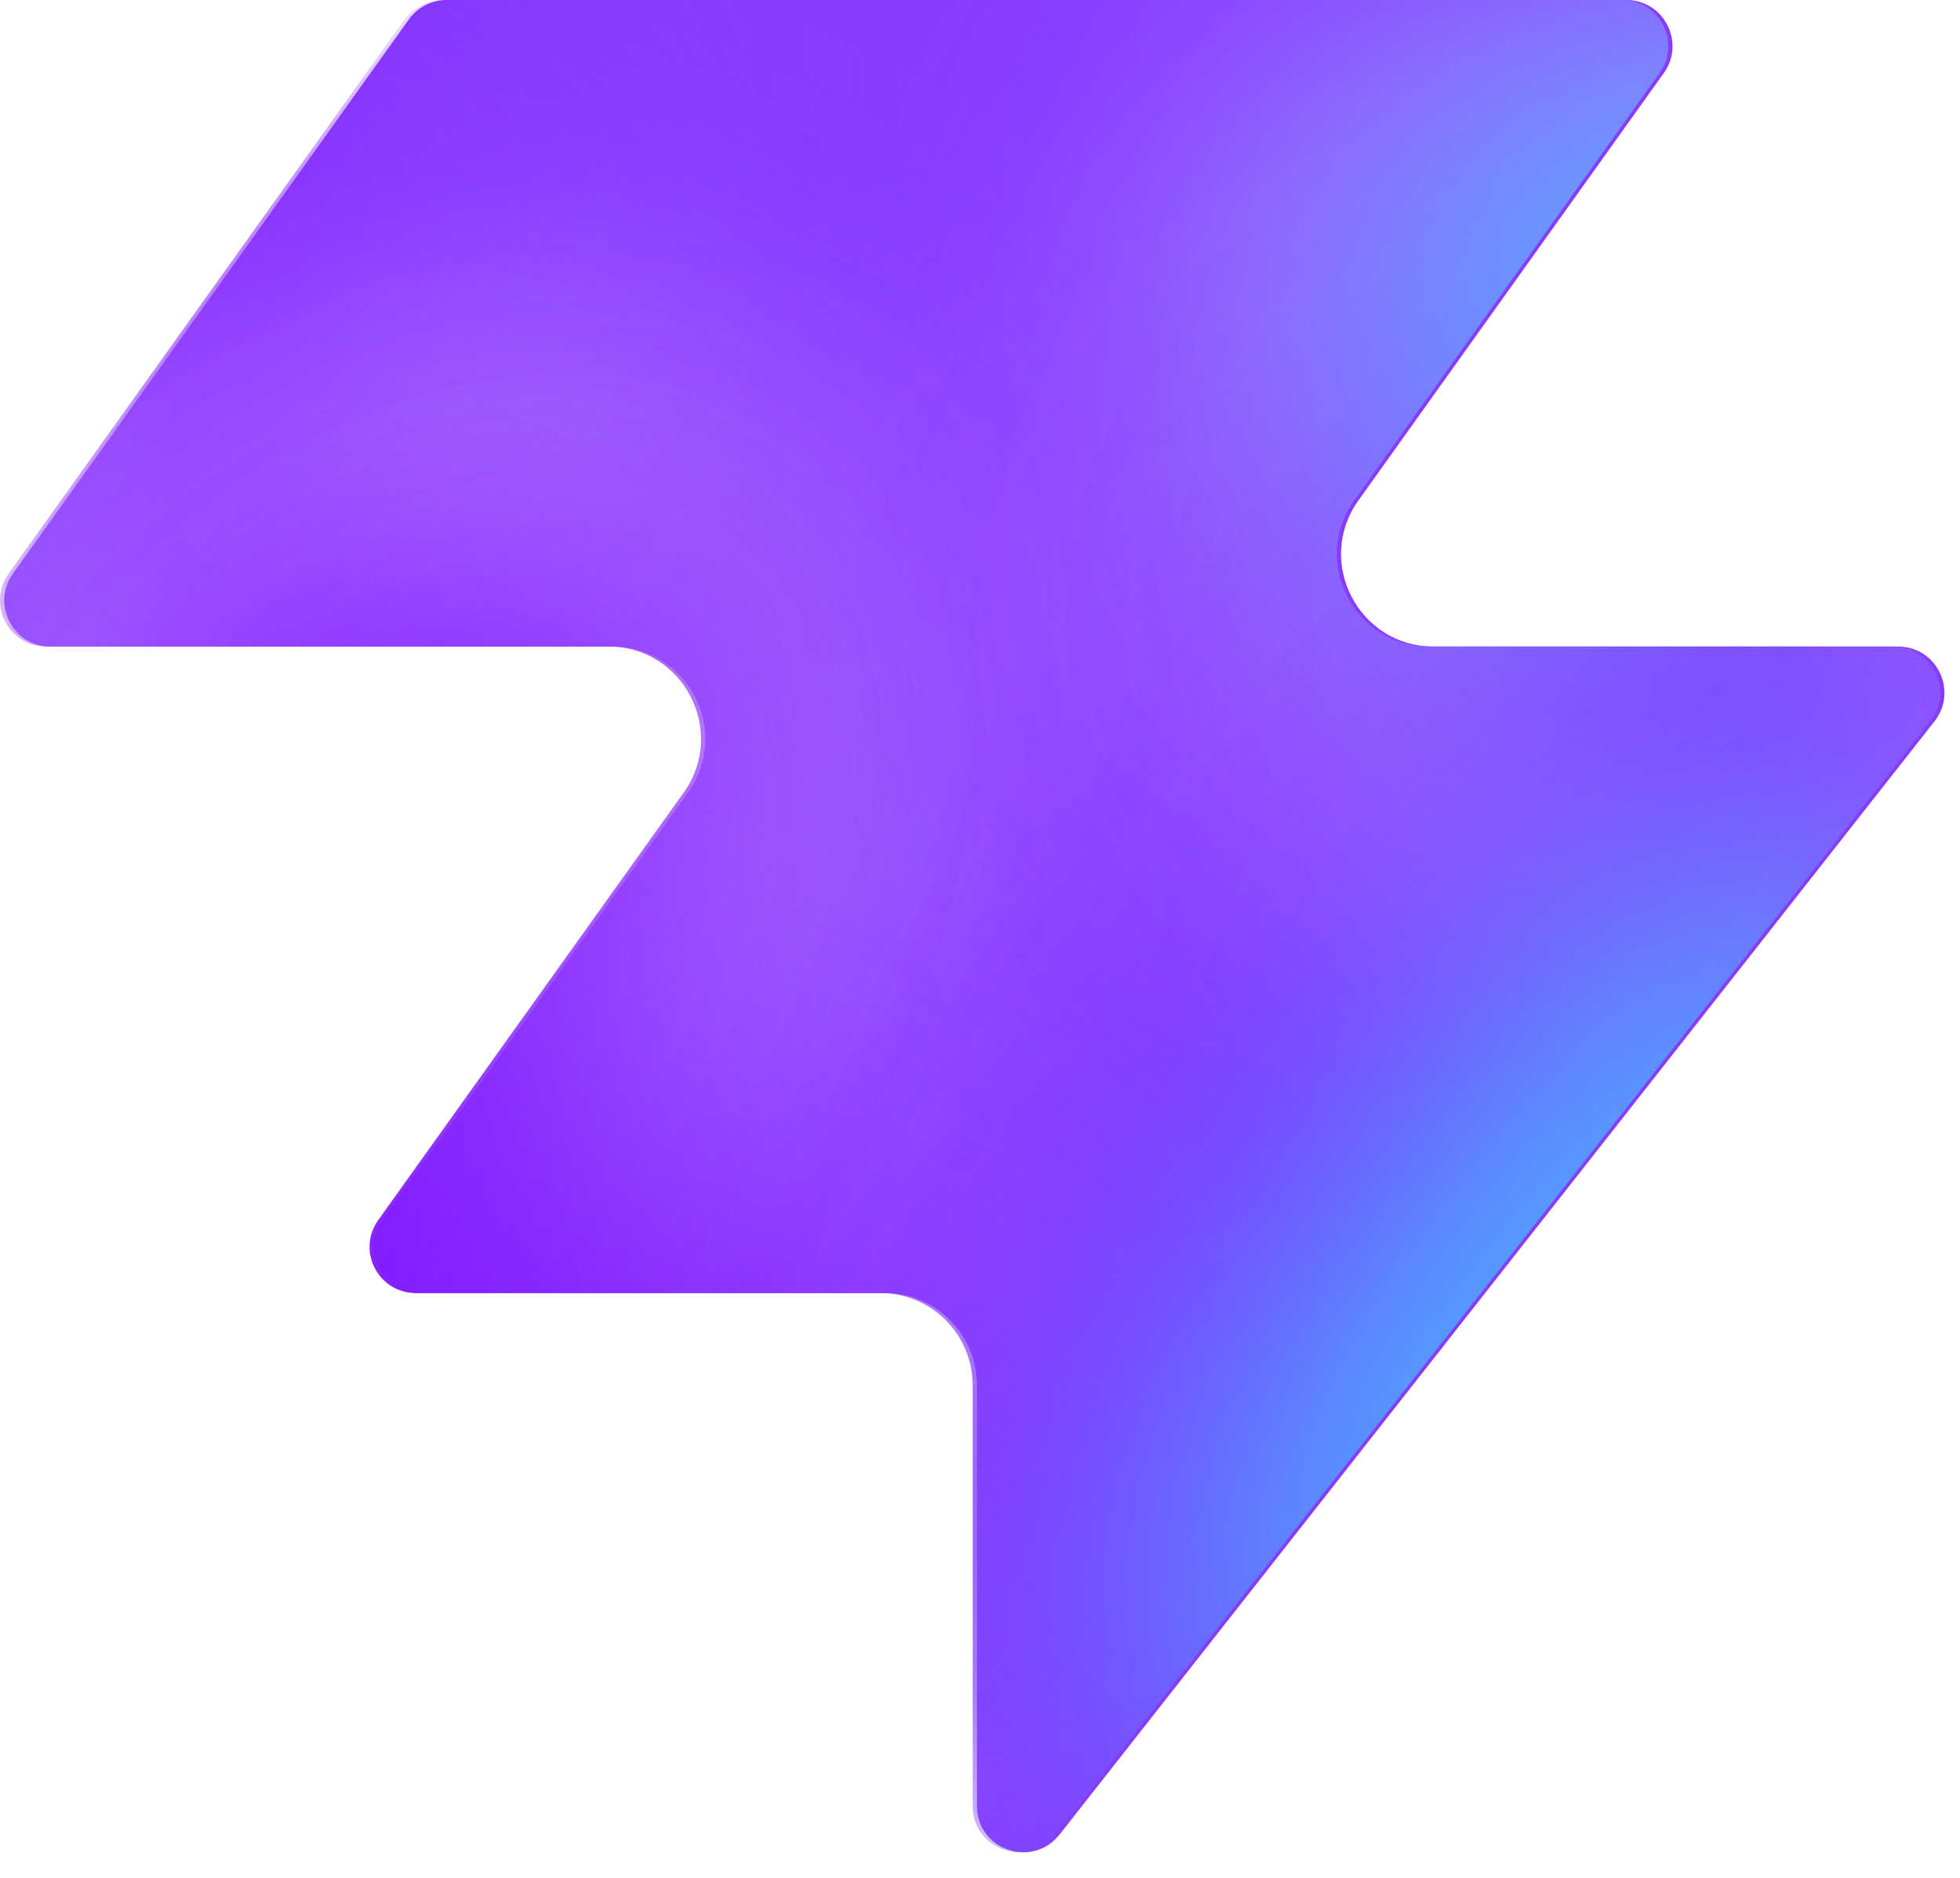
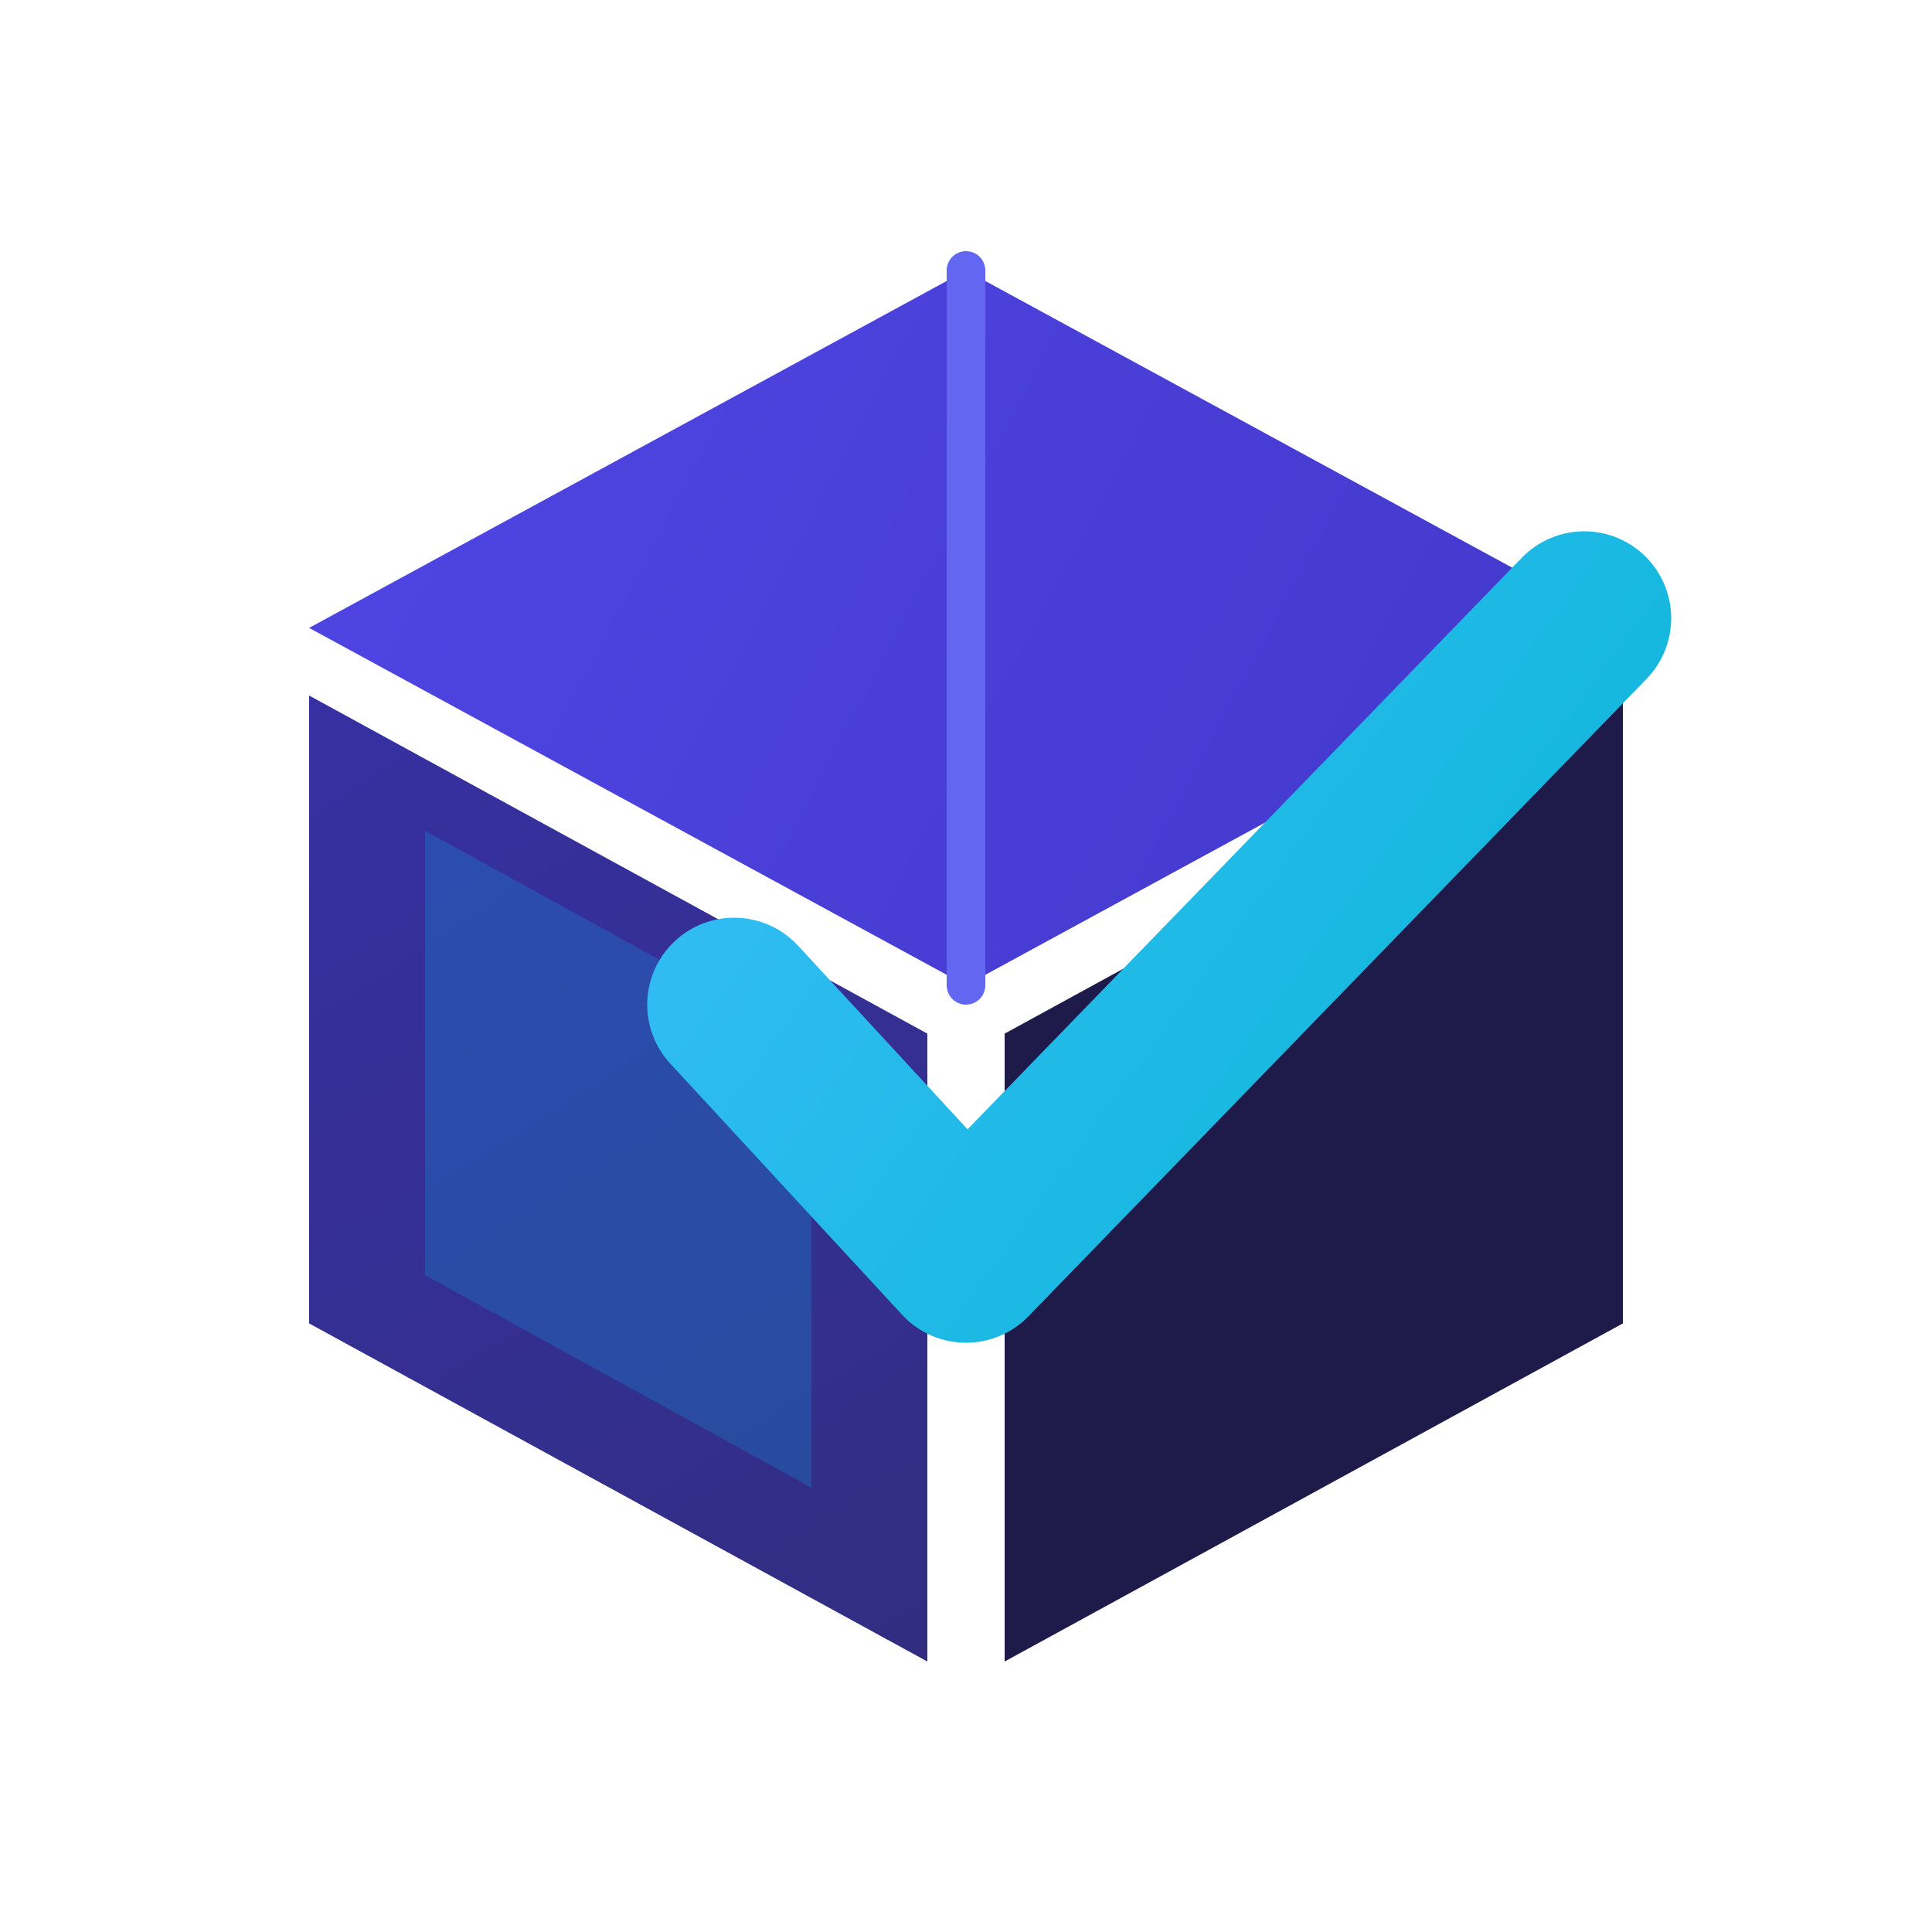
- <svg xmlns="http://www.w3.org/2000/svg" width="48" height="46" fill="none" viewBox="0 0 48 46">
-   <path fill="#863bff" d="M25.946 44.938c-.664.845-2.021.375-2.021-.698V33.937a2.26 2.26 0 0 0-2.262-2.262H10.287c-.92 0-1.456-1.04-.92-1.788l7.48-10.471c1.07-1.497 0-3.578-1.842-3.578H1.237c-.92 0-1.456-1.04-.92-1.788L10.013.474c.214-.297.556-.474.92-.474h28.894c.92 0 1.456 1.04.92 1.788l-7.48 10.471c-1.07 1.498 0 3.579 1.842 3.579h11.377c.943 0 1.473 1.088.89 1.83L25.947 44.94z" style="fill:#863bff;fill:color(display-p3 .525 .23 1);fill-opacity:1" />
-   <mask id="a" width="48" height="46" x="0" y="0" maskUnits="userSpaceOnUse" style="mask-type:alpha">
-     <path fill="#000" d="M25.842 44.938c-.664.844-2.021.375-2.021-.698V33.937a2.26 2.26 0 0 0-2.262-2.262H10.183c-.92 0-1.456-1.04-.92-1.788l7.48-10.471c1.07-1.498 0-3.579-1.842-3.579H1.133c-.92 0-1.456-1.04-.92-1.787L9.91.473c.214-.297.556-.474.92-.474h28.894c.92 0 1.456 1.04.92 1.788l-7.48 10.471c-1.07 1.498 0 3.578 1.842 3.578h11.377c.943 0 1.473 1.088.89 1.832L25.843 44.94z" style="fill:#000;fill-opacity:1" />
-   </mask>
-   <g mask="url(#a)">
-     <g filter="url(#b)">
-       <ellipse cx="5.508" cy="14.704" fill="#ede6ff" rx="5.508" ry="14.704" style="fill:#ede6ff;fill:color(display-p3 .927 .903 1);fill-opacity:1" transform="matrix(.00324 1 1 -.00324 -4.47 31.516)" />
-     </g>
-     <g filter="url(#c)">
-       <ellipse cx="10.399" cy="29.851" fill="#ede6ff" rx="10.399" ry="29.851" style="fill:#ede6ff;fill:color(display-p3 .927 .903 1);fill-opacity:1" transform="matrix(.00324 1 1 -.00324 -39.328 7.883)" />
-     </g>
-     <g filter="url(#d)">
-       <ellipse cx="5.508" cy="30.487" fill="#7e14ff" rx="5.508" ry="30.487" style="fill:#7e14ff;fill:color(display-p3 .492 .077 1);fill-opacity:1" transform="rotate(89.814 -25.913 -14.639)scale(1 -1)" />
-     </g>
-     <g filter="url(#e)">
-       <ellipse cx="5.508" cy="30.599" fill="#7e14ff" rx="5.508" ry="30.599" style="fill:#7e14ff;fill:color(display-p3 .492 .077 1);fill-opacity:1" transform="rotate(89.814 -32.644 -3.334)scale(1 -1)" />
-     </g>
-     <g filter="url(#f)">
-       <ellipse cx="5.508" cy="30.599" fill="#7e14ff" rx="5.508" ry="30.599" style="fill:#7e14ff;fill:color(display-p3 .492 .077 1);fill-opacity:1" transform="matrix(.00324 1 1 -.00324 -34.34 30.47)" />
-     </g>
-     <g filter="url(#g)">
-       <ellipse cx="14.072" cy="22.078" fill="#ede6ff" rx="14.072" ry="22.078" style="fill:#ede6ff;fill:color(display-p3 .927 .903 1);fill-opacity:1" transform="rotate(93.35 24.506 48.493)scale(-1 1)" />
-     </g>
-     <g filter="url(#h)">
-       <ellipse cx="3.47" cy="21.501" fill="#7e14ff" rx="3.47" ry="21.501" style="fill:#7e14ff;fill:color(display-p3 .492 .077 1);fill-opacity:1" transform="rotate(89.009 28.708 47.59)scale(-1 1)" />
-     </g>
-     <g filter="url(#i)">
-       <ellipse cx="3.47" cy="21.501" fill="#7e14ff" rx="3.47" ry="21.501" style="fill:#7e14ff;fill:color(display-p3 .492 .077 1);fill-opacity:1" transform="rotate(89.009 28.708 47.59)scale(-1 1)" />
-     </g>
-     <g filter="url(#j)">
-       <ellipse cx=".387" cy="8.972" fill="#7e14ff" rx="4.407" ry="29.108" style="fill:#7e14ff;fill:color(display-p3 .492 .077 1);fill-opacity:1" transform="rotate(39.51 .387 8.972)" />
-     </g>
-     <g filter="url(#k)">
-       <ellipse cx="47.523" cy="-6.092" fill="#7e14ff" rx="4.407" ry="29.108" style="fill:#7e14ff;fill:color(display-p3 .492 .077 1);fill-opacity:1" transform="rotate(37.892 47.523 -6.092)" />
-     </g>
-     <g filter="url(#l)">
-       <ellipse cx="41.412" cy="6.333" fill="#47bfff" rx="5.971" ry="9.665" style="fill:#47bfff;fill:color(display-p3 .28 .748 1);fill-opacity:1" transform="rotate(37.892 41.412 6.333)" />
-     </g>
-     <g filter="url(#m)">
-       <ellipse cx="-1.879" cy="38.332" fill="#7e14ff" rx="4.407" ry="29.108" style="fill:#7e14ff;fill:color(display-p3 .492 .077 1);fill-opacity:1" transform="rotate(37.892 -1.88 38.332)" />
-     </g>
-     <g filter="url(#n)">
-       <ellipse cx="-1.879" cy="38.332" fill="#7e14ff" rx="4.407" ry="29.108" style="fill:#7e14ff;fill:color(display-p3 .492 .077 1);fill-opacity:1" transform="rotate(37.892 -1.88 38.332)" />
-     </g>
-     <g filter="url(#o)">
-       <ellipse cx="35.651" cy="29.907" fill="#7e14ff" rx="4.407" ry="29.108" style="fill:#7e14ff;fill:color(display-p3 .492 .077 1);fill-opacity:1" transform="rotate(37.892 35.651 29.907)" />
-     </g>
-     <g filter="url(#p)">
-       <ellipse cx="38.418" cy="32.4" fill="#47bfff" rx="5.971" ry="15.297" style="fill:#47bfff;fill:color(display-p3 .28 .748 1);fill-opacity:1" transform="rotate(37.892 38.418 32.4)" />
-     </g>
-   </g>
+ <svg xmlns="http://www.w3.org/2000/svg" viewBox="0 0 100 100" fill="none">
  <defs>
-     <filter id="b" width="60.045" height="41.654" x="-19.77" y="16.149" color-interpolation-filters="sRGB" filterUnits="userSpaceOnUse">
-       <feFlood flood-opacity="0" result="BackgroundImageFix" />
-       <feBlend in="SourceGraphic" in2="BackgroundImageFix" result="shape" />
-       <feGaussianBlur result="effect1_foregroundBlur_2002_17158" stdDeviation="7.659" />
-     </filter>
-     <filter id="c" width="90.34" height="51.437" x="-54.613" y="-7.533" color-interpolation-filters="sRGB" filterUnits="userSpaceOnUse">
-       <feFlood flood-opacity="0" result="BackgroundImageFix" />
-       <feBlend in="SourceGraphic" in2="BackgroundImageFix" result="shape" />
-       <feGaussianBlur result="effect1_foregroundBlur_2002_17158" stdDeviation="7.659" />
-     </filter>
-     <filter id="d" width="79.355" height="29.4" x="-49.64" y="2.03" color-interpolation-filters="sRGB" filterUnits="userSpaceOnUse">
-       <feFlood flood-opacity="0" result="BackgroundImageFix" />
-       <feBlend in="SourceGraphic" in2="BackgroundImageFix" result="shape" />
-       <feGaussianBlur result="effect1_foregroundBlur_2002_17158" stdDeviation="4.596" />
-     </filter>
-     <filter id="e" width="79.579" height="29.4" x="-45.045" y="20.029" color-interpolation-filters="sRGB" filterUnits="userSpaceOnUse">
-       <feFlood flood-opacity="0" result="BackgroundImageFix" />
-       <feBlend in="SourceGraphic" in2="BackgroundImageFix" result="shape" />
-       <feGaussianBlur result="effect1_foregroundBlur_2002_17158" stdDeviation="4.596" />
-     </filter>
-     <filter id="f" width="79.579" height="29.4" x="-43.513" y="21.178" color-interpolation-filters="sRGB" filterUnits="userSpaceOnUse">
-       <feFlood flood-opacity="0" result="BackgroundImageFix" />
-       <feBlend in="SourceGraphic" in2="BackgroundImageFix" result="shape" />
-       <feGaussianBlur result="effect1_foregroundBlur_2002_17158" stdDeviation="4.596" />
-     </filter>
-     <filter id="g" width="74.749" height="58.852" x="15.756" y="-17.901" color-interpolation-filters="sRGB" filterUnits="userSpaceOnUse">
-       <feFlood flood-opacity="0" result="BackgroundImageFix" />
-       <feBlend in="SourceGraphic" in2="BackgroundImageFix" result="shape" />
-       <feGaussianBlur result="effect1_foregroundBlur_2002_17158" stdDeviation="7.659" />
-     </filter>
-     <filter id="h" width="61.377" height="25.362" x="23.548" y="2.284" color-interpolation-filters="sRGB" filterUnits="userSpaceOnUse">
-       <feFlood flood-opacity="0" result="BackgroundImageFix" />
-       <feBlend in="SourceGraphic" in2="BackgroundImageFix" result="shape" />
-       <feGaussianBlur result="effect1_foregroundBlur_2002_17158" stdDeviation="4.596" />
-     </filter>
-     <filter id="i" width="61.377" height="25.362" x="23.548" y="2.284" color-interpolation-filters="sRGB" filterUnits="userSpaceOnUse">
-       <feFlood flood-opacity="0" result="BackgroundImageFix" />
-       <feBlend in="SourceGraphic" in2="BackgroundImageFix" result="shape" />
-       <feGaussianBlur result="effect1_foregroundBlur_2002_17158" stdDeviation="4.596" />
-     </filter>
-     <filter id="j" width="56.045" height="63.649" x="-27.636" y="-22.853" color-interpolation-filters="sRGB" filterUnits="userSpaceOnUse">
-       <feFlood flood-opacity="0" result="BackgroundImageFix" />
-       <feBlend in="SourceGraphic" in2="BackgroundImageFix" result="shape" />
-       <feGaussianBlur result="effect1_foregroundBlur_2002_17158" stdDeviation="4.596" />
-     </filter>
-     <filter id="k" width="54.814" height="64.646" x="20.116" y="-38.415" color-interpolation-filters="sRGB" filterUnits="userSpaceOnUse">
-       <feFlood flood-opacity="0" result="BackgroundImageFix" />
-       <feBlend in="SourceGraphic" in2="BackgroundImageFix" result="shape" />
-       <feGaussianBlur result="effect1_foregroundBlur_2002_17158" stdDeviation="4.596" />
-     </filter>
-     <filter id="l" width="33.541" height="35.313" x="24.641" y="-11.323" color-interpolation-filters="sRGB" filterUnits="userSpaceOnUse">
-       <feFlood flood-opacity="0" result="BackgroundImageFix" />
-       <feBlend in="SourceGraphic" in2="BackgroundImageFix" result="shape" />
-       <feGaussianBlur result="effect1_foregroundBlur_2002_17158" stdDeviation="4.596" />
-     </filter>
-     <filter id="m" width="54.814" height="64.646" x="-29.286" y="6.009" color-interpolation-filters="sRGB" filterUnits="userSpaceOnUse">
-       <feFlood flood-opacity="0" result="BackgroundImageFix" />
-       <feBlend in="SourceGraphic" in2="BackgroundImageFix" result="shape" />
-       <feGaussianBlur result="effect1_foregroundBlur_2002_17158" stdDeviation="4.596" />
-     </filter>
-     <filter id="n" width="54.814" height="64.646" x="-29.286" y="6.009" color-interpolation-filters="sRGB" filterUnits="userSpaceOnUse">
-       <feFlood flood-opacity="0" result="BackgroundImageFix" />
-       <feBlend in="SourceGraphic" in2="BackgroundImageFix" result="shape" />
-       <feGaussianBlur result="effect1_foregroundBlur_2002_17158" stdDeviation="4.596" />
-     </filter>
-     <filter id="o" width="54.814" height="64.646" x="8.244" y="-2.416" color-interpolation-filters="sRGB" filterUnits="userSpaceOnUse">
-       <feFlood flood-opacity="0" result="BackgroundImageFix" />
-       <feBlend in="SourceGraphic" in2="BackgroundImageFix" result="shape" />
-       <feGaussianBlur result="effect1_foregroundBlur_2002_17158" stdDeviation="4.596" />
-     </filter>
-     <filter id="p" width="39.409" height="43.623" x="18.713" y="10.588" color-interpolation-filters="sRGB" filterUnits="userSpaceOnUse">
-       <feFlood flood-opacity="0" result="BackgroundImageFix" />
-       <feBlend in="SourceGraphic" in2="BackgroundImageFix" result="shape" />
-       <feGaussianBlur result="effect1_foregroundBlur_2002_17158" stdDeviation="4.596" />
-     </filter>
+     <linearGradient id="topFace" x1="16" y1="14" x2="84" y2="50" gradientUnits="userSpaceOnUse">
+       <stop offset="0%" stop-color="#4F46E5" />
+       <stop offset="100%" stop-color="#4338CA" />
+     </linearGradient>
+     <linearGradient id="leftFace" x1="16" y1="35" x2="48" y2="86" gradientUnits="userSpaceOnUse">
+       <stop offset="0%" stop-color="#3730A3" />
+       <stop offset="100%" stop-color="#312E81" />
+     </linearGradient>
+     <linearGradient id="cyanAccent" x1="34" y1="34" x2="84" y2="70" gradientUnits="userSpaceOnUse">
+       <stop offset="0%" stop-color="#38BDF8" />
+       <stop offset="100%" stop-color="#06B6D4" />
+     </linearGradient>
  </defs>
+   <path d="M50 14L84 32.5L50 51L16 32.5L50 14Z" fill="url(#topFace)" />
+   <path d="M50 14L50 51" stroke="#6366F1" stroke-width="2" stroke-linecap="round" />
+   <path d="M16 36L48 53.5V86L16 68.5V36Z" fill="url(#leftFace)" />
+   <path d="M22 43L42 54V77L22 66V43Z" fill="#0EA5E9" fill-opacity="0.25" />
+   <path d="M52 53.5L84 36V68.5L52 86V53.5Z" fill="#1E1B4B" />
+   <path d="M38 52L50 65L82 32" stroke="url(#cyanAccent)" stroke-width="9" stroke-linecap="round" stroke-linejoin="round" />
</svg>
